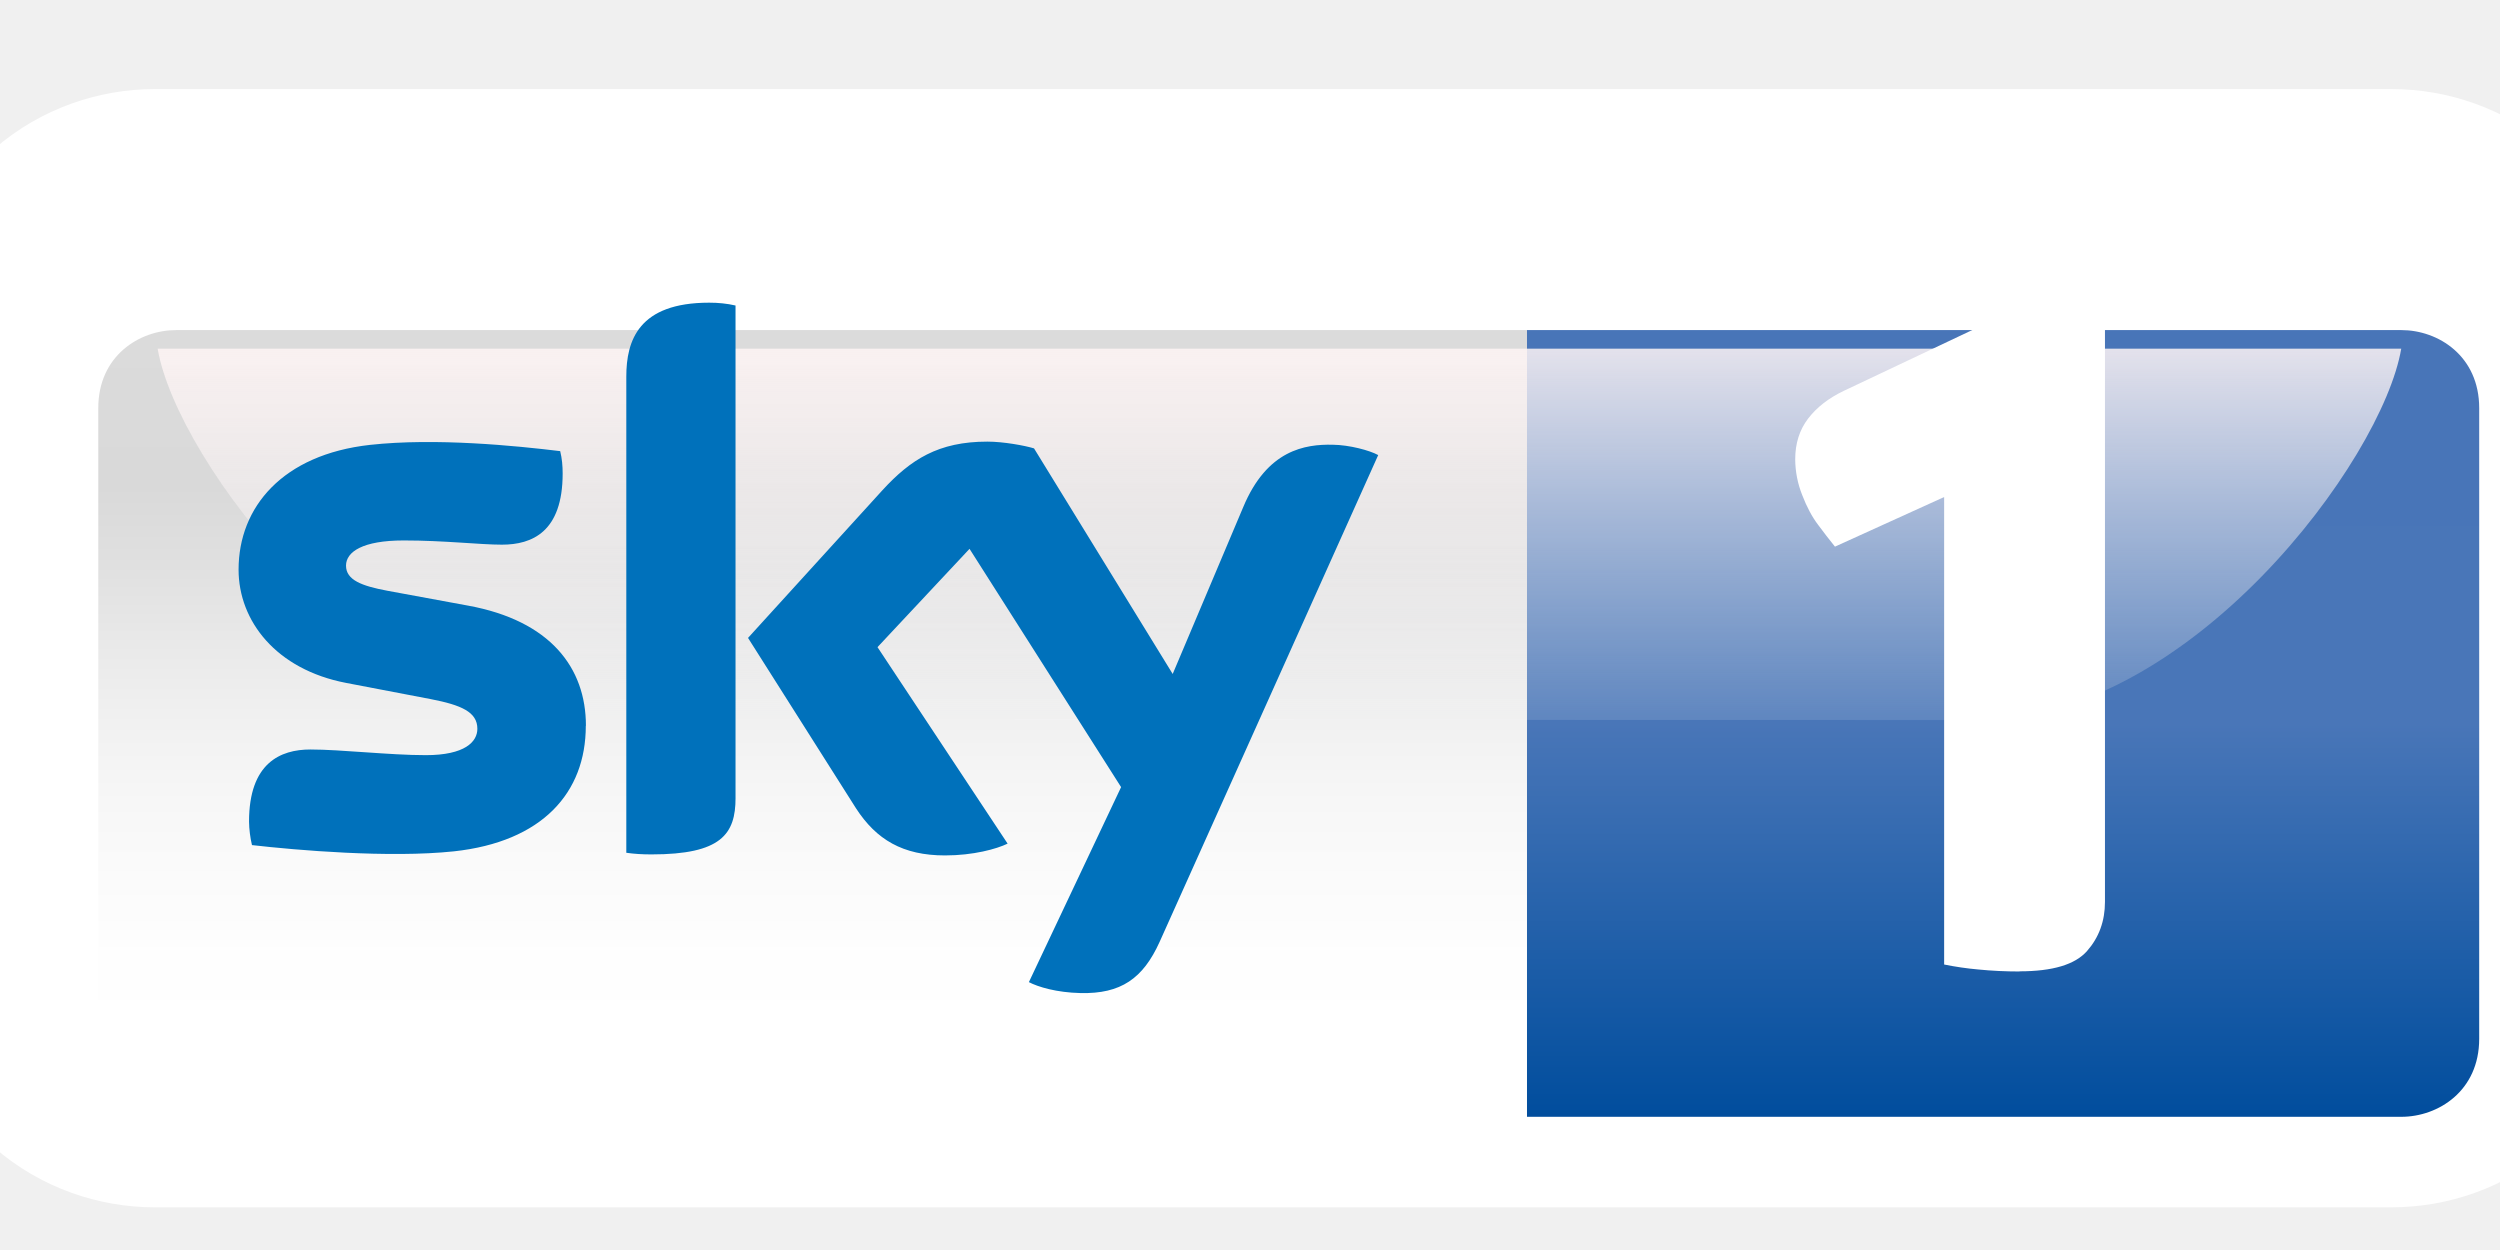
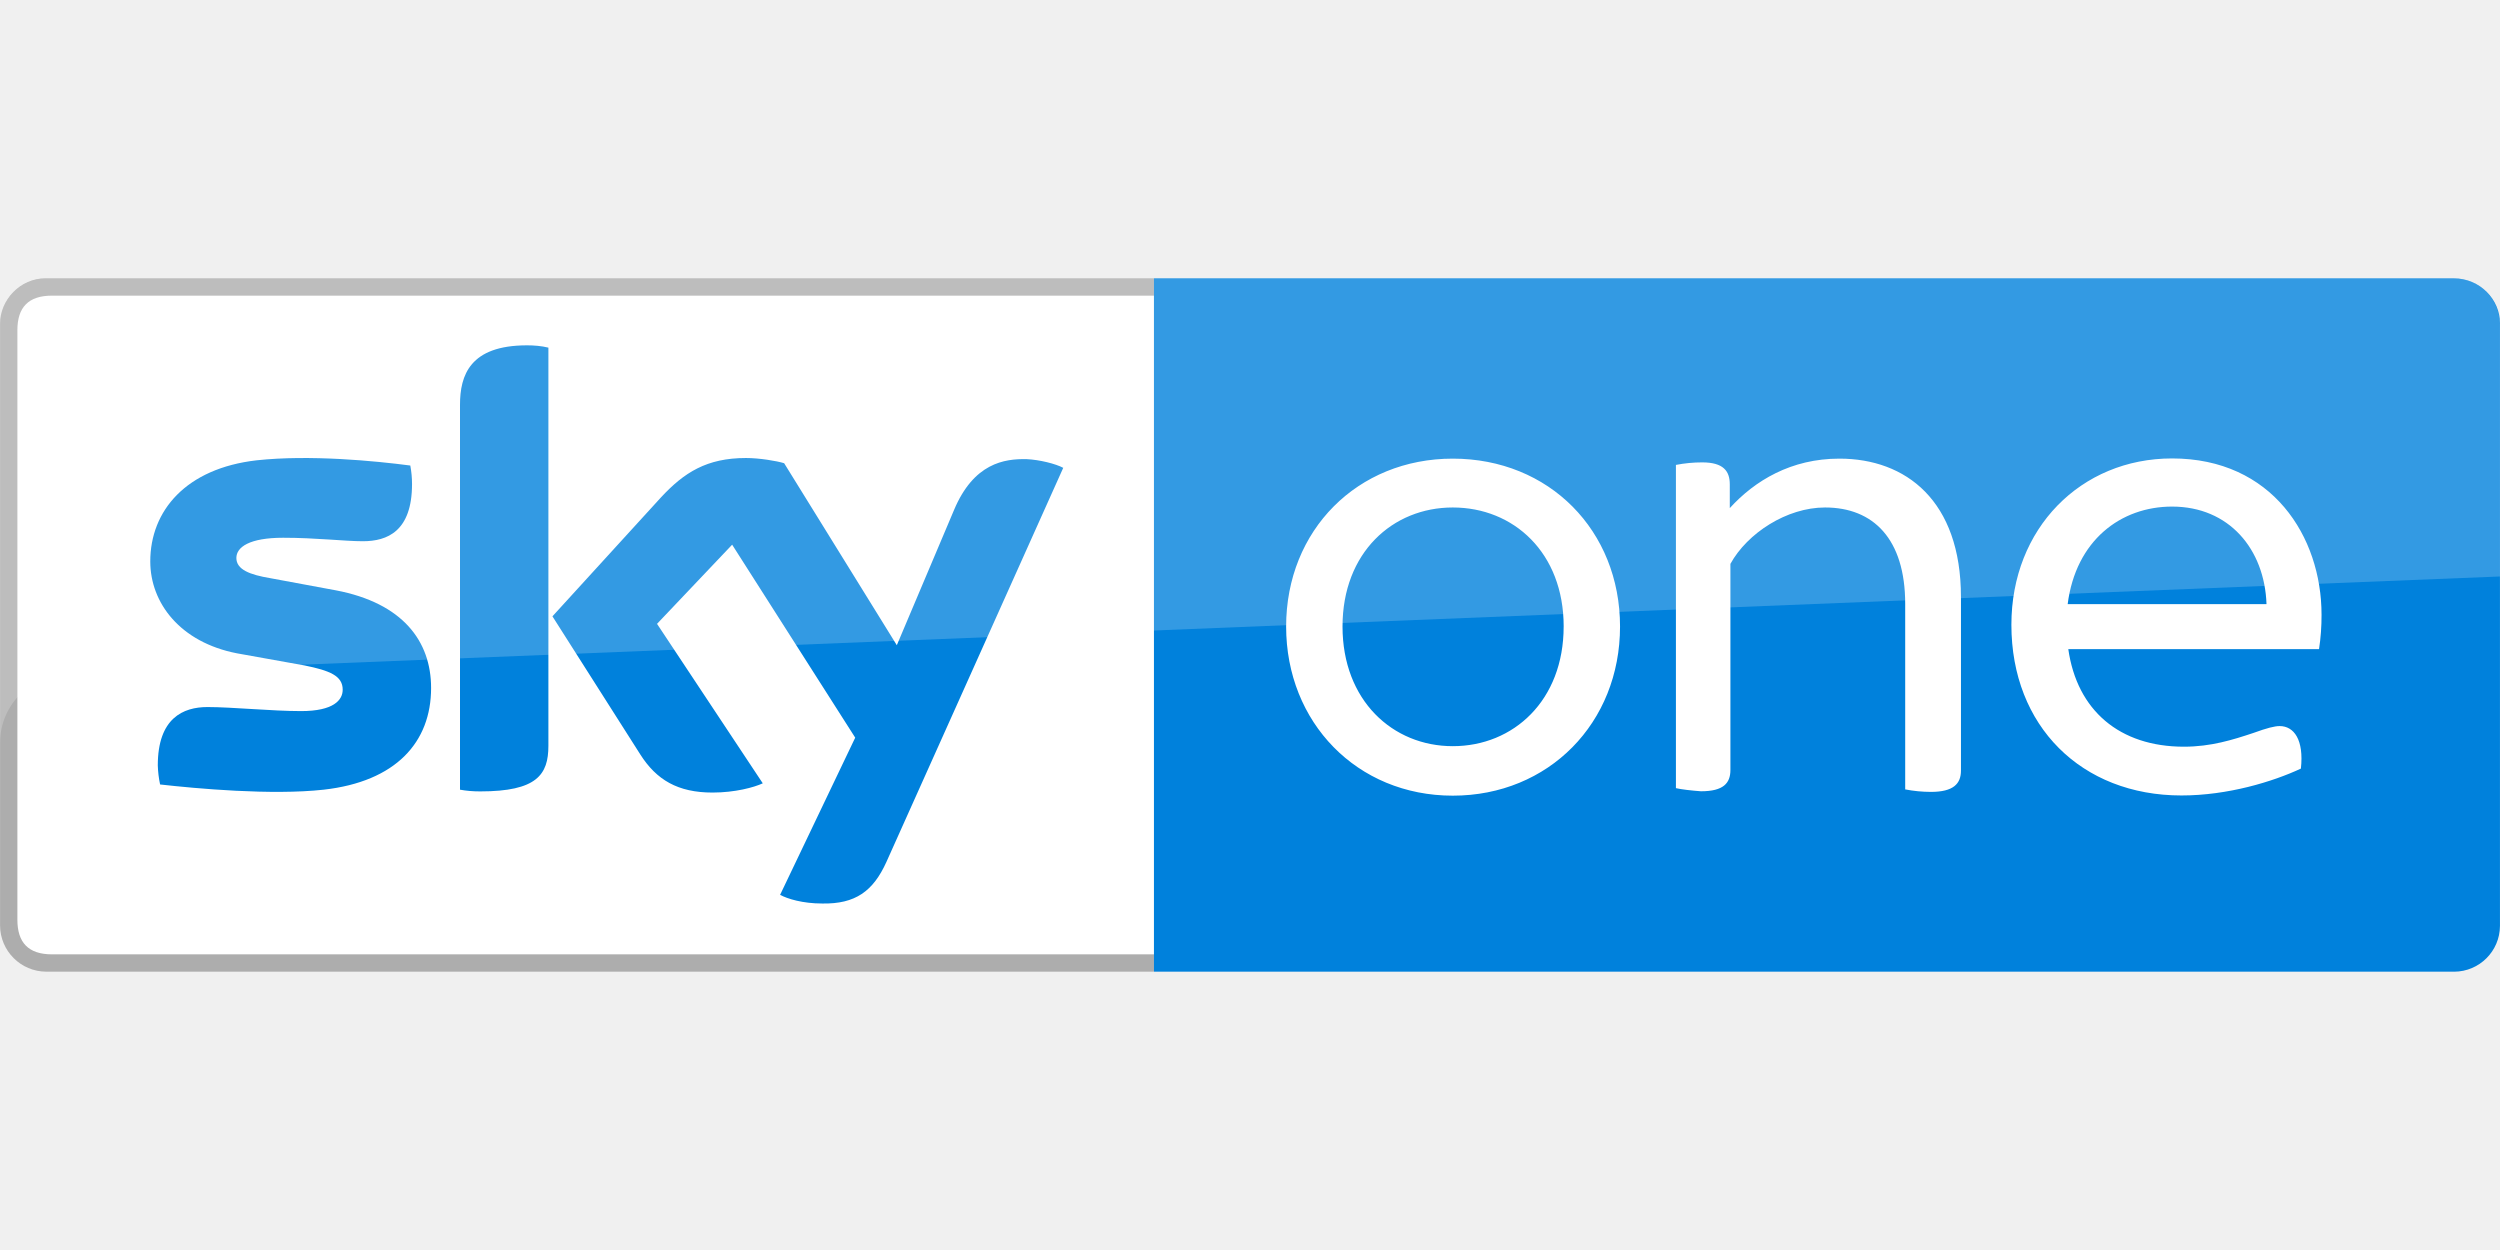
- <svg xmlns="http://www.w3.org/2000/svg" xmlns:xlink="http://www.w3.org/1999/xlink" width="128" height="64">
-   <defs>
-     <linearGradient id="d">
-       <stop stop-color="#004d9d" offset="0" />
-       <stop stop-color="#4976b8" offset=".5" />
-       <stop stop-color="#4875b8" offset="1" />
-     </linearGradient>
-     <linearGradient id="b">
-       <stop stop-color="#eeeff1" stop-opacity=".133" offset="0" />
-       <stop stop-color="#fff5f5" stop-opacity=".851" offset="1" />
-     </linearGradient>
-     <linearGradient id="a">
-       <stop stop-color="#dbdbdb" offset="0" />
-       <stop stop-color="#dadada" offset=".1" />
-       <stop stop-color="#d9d9d9" offset=".2" />
-       <stop stop-color="#e0e0e0" offset=".3" />
-       <stop stop-color="#e9e9e9" offset=".4" />
-       <stop stop-color="#f1f1f1" offset=".5" />
-       <stop stop-color="#f7f7f7" offset=".6" />
-       <stop stop-color="#fbfbfb" offset=".7" />
-       <stop stop-color="#fefefe" offset=".8" />
-       <stop stop-color="#fff" offset=".9" />
-       <stop stop-color="#fff" offset="1" />
-     </linearGradient>
-     <linearGradient y2="1" x2="1" x1="1" id="e" xlink:href="#a" />
-     <linearGradient x2="1.662" y1="1" x1="1.662" id="g" xlink:href="#b" />
-     <linearGradient xlink:href="#c" id="i" x1=".5" y1="1" x2=".5" />
-     <linearGradient id="c" gradientTransform="matrix(0 -26.068 -26.068 0 745.822 547.257)" gradientUnits="userSpaceOnUse" x2="1">
-       <stop offset="0" />
-       <stop offset=".533" />
-       <stop offset="1" />
-     </linearGradient>
-     <linearGradient x2=".378" y1="1" x1=".378" id="f" xlink:href="#d" />
-     <clipPath id="h">
-       <path d="M565.468 1159.28v-26.07h30.454v26.07h-30.454z" />
-     </clipPath>
-     <clipPath id="j">
-       <path d="M-165.126 611.438h1v1.168h-1v-1.168z" />
-     </clipPath>
-   </defs>
-   <g stroke="null">
-     <g stroke="#000" fill="#9d9d9d" stroke-width="16.763" fill-rule="evenodd">
-       <path stroke="#9b9b9b" fill="#9b9b9b" d="M7.928 12.942H122.45c1.91 0 4.01 1.337 4.01 4.01v32.47c0 2.675-2.1 4.012-4.01 4.012H7.928c-1.91 0-4.01-1.337-4.01-4.01v-32.47c0-2.675 2.1-4.012 4.01-4.012z" stroke-width=".191" />
-       <path stroke="#fff" fill="#fff" stroke-width="1.528.382" d="M7.928 12.942H122.45c1.91 0 4.01 1.337 4.01 4.01v32.47c0 2.675-2.1 4.012-4.01 4.012H7.928c-1.91 0-4.01-1.337-4.01-4.01v-32.47c0-2.675 2.1-4.012 4.01-4.012z" />
-     </g>
-     <path fill="url(#e)" fill-rule="evenodd" d="M-722.242-3708.856l1-1v-210l-1-1h-364c-10 0-21 7-21 21v170c0 14 11 21 21 21h364z" transform="matrix(.19 0 0 .19 215.408 761.863)" />
-     <path fill="url(#f)" fill-rule="evenodd" d="M-722.242-3708.856v-212h235.592c10 0 21 7 21 21v170c0 14-11 21-21 21h-235.592z" transform="matrix(.19 0 0 .19 215.408 761.863)" />
-     <path fill="url(#g)" fill-rule="evenodd" d="M-976.853-3815.857c-57 0-109.336-69.91-114.39-100h604.587c-5.054 30.09-57.054 100.09-114.054 100.09" transform="matrix(.19 0 0 .19 215.408 761.863)" />
-     <path fill="#0071bb" d="M37.66 40.853c0 1.847-.723 2.893-4.305 2.893-.47 0-.88-.025-1.288-.084v-24.38c0-1.85.63-3.785 4.242-3.785.47 0 .91.044 1.35.145v25.21zm-7.667-3.69c0 3.43-2.23 5.936-6.755 6.426-3.3.35-8.075-.06-10.337-.32a5.6 5.6 0 01-.15-1.208c0-2.996 1.604-3.687 3.14-3.687 1.57 0 4.055.29 5.91.29 2.01 0 2.64-.69 2.64-1.35 0-.86-.82-1.215-2.39-1.52l-4.336-.83c-3.58-.69-5.5-3.17-5.5-5.8 0-3.21 2.265-5.89 6.727-6.386 3.36-.37 7.478.045 9.74.32.094.384.126.76.126 1.145 0 2.997-1.57 3.644-3.11 3.644-1.13 0-2.952-.216-5.026-.216-2.107 0-2.956.584-2.956 1.29 0 .74.816 1.04 2.105 1.283l4.145.764c4.21.77 6.033 3.18 6.033 6.147m22.68 13.13c.472.246 1.414.532 2.64.56 2.073.048 3.204-.744 4.053-2.62L70.564 23.3c-.44-.242-1.478-.52-2.326-.53-1.413-.03-3.36.256-4.586 3.197l-3.61 8.54-7.1-11.55c-.473-.145-1.57-.346-2.39-.346-2.514 0-3.93.918-5.373 2.49l-6.88 7.56 5.53 8.727c1.036 1.595 2.387 2.41 4.555 2.41 1.446 0 2.64-.33 3.206-.604l-6.662-10.06L49.64 28.1l7.76 12.2" />
-     <g clip-path="url(#h)" transform="matrix(1.563 0 0 -1.563 -858.822 2195.032)">
-       <path fill="url(#i)" d="M565.468 1159.28v-26.07h30.454v26.07h-30.454z" clip-path="url(#j)" />
-     </g>
-     <path d="M103.4 49.74c-.71 0-1.413-.033-2.108-.102a15.803 15.803 0 01-1.752-.255V25.448l-5.59 2.54a33.77 33.77 0 01-.864-1.118c-.308-.406-.58-.915-.814-1.525a5.003 5.003 0 01-.357-1.83c0-.813.22-1.506.66-2.083.44-.575 1.05-1.05 1.832-1.423l7.417-3.51h5.95v29.68c0 .98-.307 1.82-.917 2.513-.61.694-1.762 1.04-3.456 1.04" fill="#fff" />
-   </g>
+ <svg xmlns="http://www.w3.org/2000/svg" width="128" height="64">
+   <path d="M59.082 49.75H2.37a2.374 2.374 0 01-2.367-2.366V16.587c0-1.243 1.036-2.338 2.338-2.338h56.742z" fill="#a9a9a9" fill-opacity=".949" />
+   <path d="M59.467 48.863H2.665c-1.222 0-1.775-.612-1.775-1.775V16.912c0-1.168.553-1.775 1.775-1.775h56.802l11.538 17.75z" fill="#fff" />
+   <path d="M59.082 14.25h66.543c1.375 0 2.373 1.111 2.373 2.29v30.867a2.355 2.355 0 01-2.343 2.344H59.082zM39.941 45.816c.385.207 1.154.444 2.16.444 1.686.03 2.603-.622 3.284-2.13l9.053-20.177c-.385-.207-1.213-.414-1.864-.444-1.154-.03-2.722.207-3.728 2.604l-2.929 6.922-5.769-9.319c-.384-.118-1.272-.266-1.952-.266-2.012 0-3.166.74-4.35 2.012l-5.561 6.094 4.497 7.07c.828 1.303 1.923 1.953 3.698 1.953 1.154 0 2.13-.266 2.574-.473l-5.414-8.165 3.846-4.053 6.301 9.88zm-11.863-7.633c0 1.48-.592 2.337-3.491 2.337-.385 0-.71-.03-1.035-.088V20.728c0-1.508.502-3.047 3.431-3.047.355 0 .74.03 1.095.118zm-6.006-2.958c0 2.78-1.804 4.792-5.502 5.207-2.663.295-6.539-.06-8.373-.267a5.5 5.5 0 01-.118-.976c0-2.426 1.302-2.988 2.544-2.988 1.272 0 3.284.207 4.793.207 1.657 0 2.13-.562 2.13-1.095 0-.71-.651-.976-1.953-1.242l-3.461-.621c-2.9-.563-4.438-2.574-4.438-4.704 0-2.604 1.835-4.763 5.444-5.178 2.722-.295 6.065.03 7.87.267.058.325.088.621.088.946 0 2.426-1.272 2.93-2.515 2.93-.946 0-2.396-.178-4.082-.178-1.716 0-2.397.473-2.397 1.035 0 .592.68.858 1.746 1.036l3.343.62c3.432.652 4.881 2.604 4.881 5" fill="#0081dc" />
+   <path d="M2.37 14.25h123.26c1.418 0 2.368 1.166 2.368 2.357v12.909L3.405 34.515a3.525 3.525 0 00-3.403 3.52V16.616A2.374 2.374 0 012.37 14.25z" opacity=".2" fill="#fff" />
+   <path d="M118.735 33.237h-12.838c.448 3.137 2.625 4.994 5.922 4.994 1.377 0 2.498-.352 3.554-.704.704-.256 1.089-.352 1.345-.352.736 0 1.248.704 1.088 2.177-1.44.672-3.746 1.376-6.115 1.376-5.122 0-8.708-3.553-8.708-8.74 0-4.93 3.554-8.516 8.228-8.516 5.123 0 7.652 4.002 7.652 8.004a11.4 11.4 0 01-.128 1.76m-12.87-2.304h10.18c-.096-2.818-1.92-4.995-4.834-4.995-2.625 0-4.93 1.73-5.346 4.995M65.85 32.078c0-4.94 3.657-8.596 8.532-8.596 4.94 0 8.564 3.688 8.564 8.596 0 4.94-3.656 8.66-8.564 8.66-4.907 0-8.532-3.753-8.532-8.66m14.21 0c0-3.785-2.567-6.095-5.678-6.095-3.079 0-5.645 2.31-5.645 6.095 0 3.784 2.566 6.126 5.645 6.126 3.111 0 5.677-2.342 5.677-6.126m5.748 8.275v-16.55a7.081 7.081 0 011.347-.129c1.09 0 1.411.45 1.411 1.123v1.218c1.283-1.41 3.144-2.533 5.613-2.533 3.4 0 6.223 2.149 6.223 7.088v8.885c0 .673-.385 1.09-1.54 1.09a6.989 6.989 0 01-1.315-.128v-9.494c0-3.336-1.636-4.94-4.105-4.94-1.957 0-3.978 1.315-4.844 2.887v10.553c0 .673-.353 1.09-1.507 1.09-.45-.032-1.027-.096-1.283-.16" fill="#fff" />
</svg>
